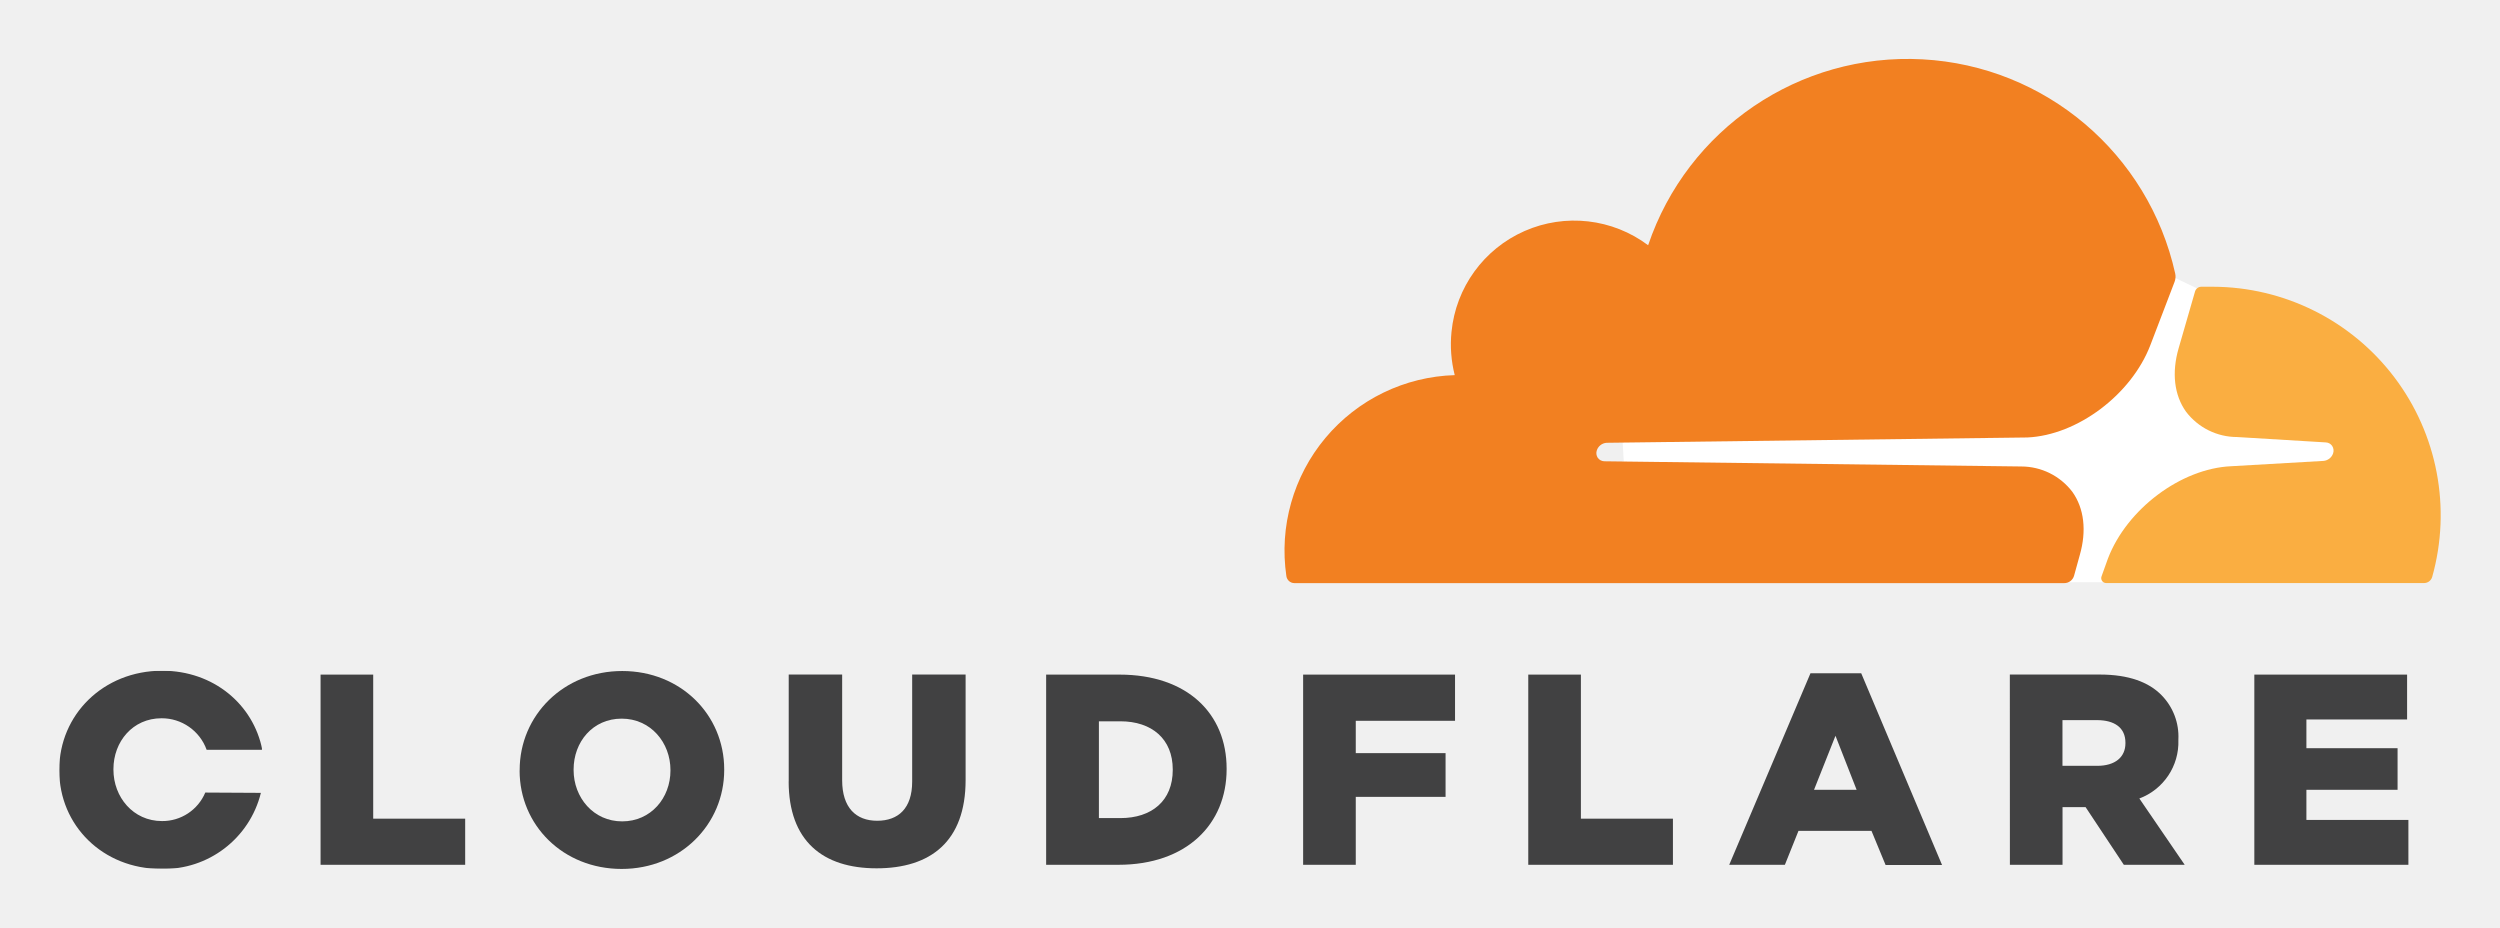
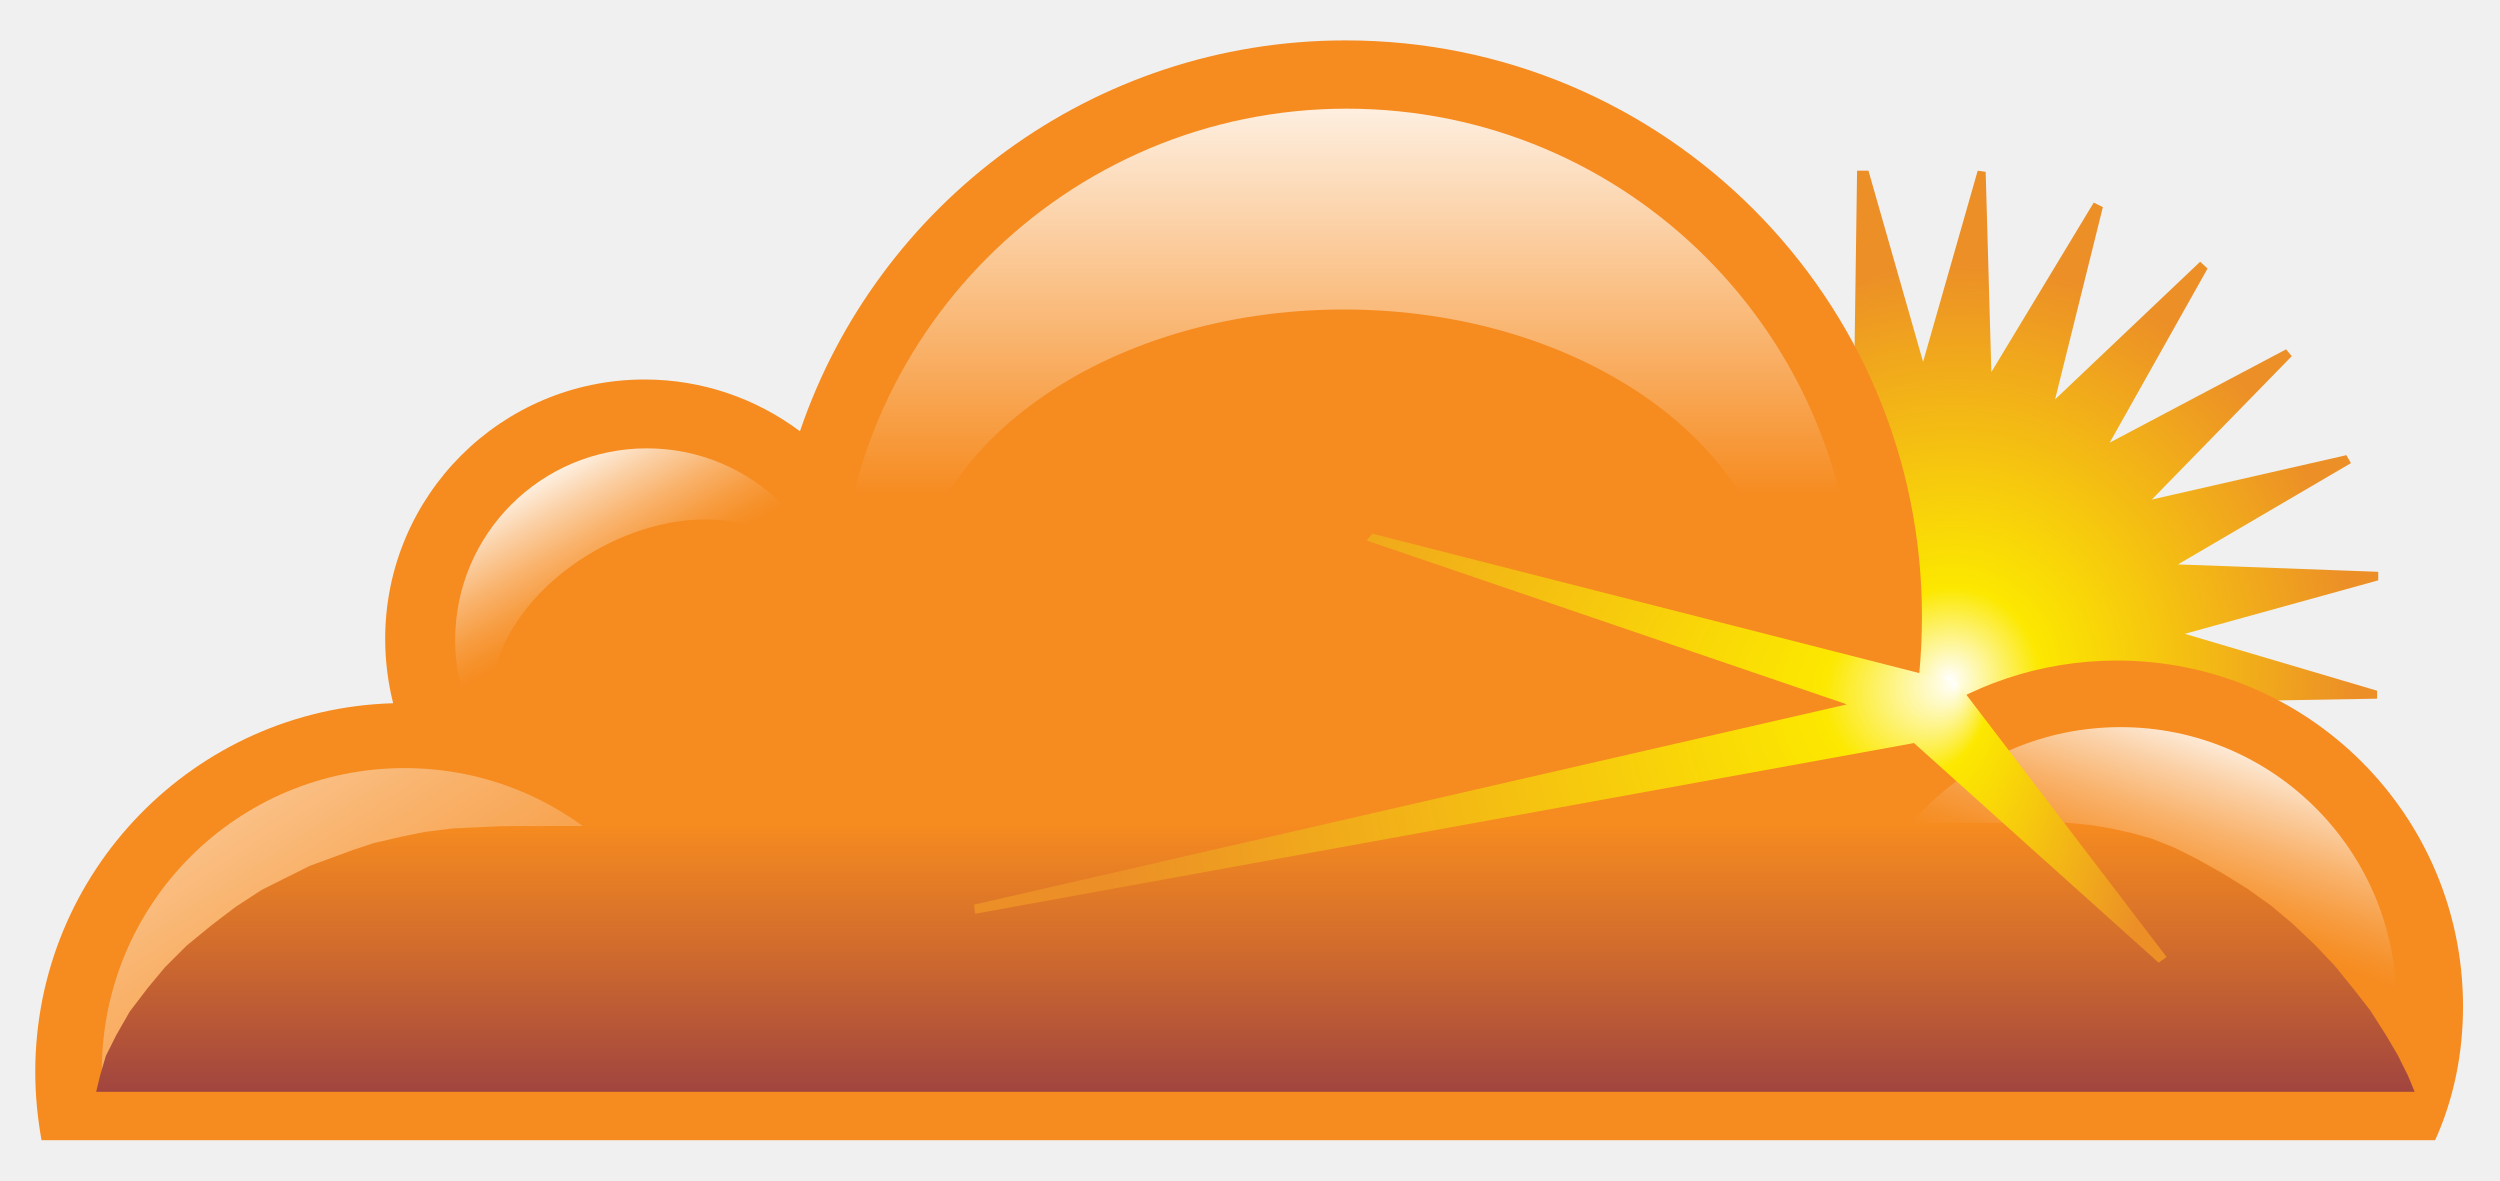
- <svg xmlns="http://www.w3.org/2000/svg" id="Layer_1" data-name="Layer 1" viewBox="0 0 404.2 150.03">
-   <defs>
-     <style>.cls-1,.cls-2{fill:none;}.cls-1{clip-rule:evenodd;}.cls-3{fill:#fff;}.cls-4{clip-path:url(#clip-path);}.cls-5{clip-path:url(#clip-path-2);}.cls-6{fill:#f28021;}.cls-7{clip-path:url(#clip-path-3);}.cls-8{fill:#faae41;}.cls-9{clip-path:url(#clip-path-5);}.cls-10{fill:#414142;}.cls-11{clip-path:url(#clip-path-7);}.cls-12{clip-path:url(#clip-path-9);}.cls-13{clip-path:url(#clip-path-11);}.cls-14{clip-path:url(#clip-path-13);}.cls-15{clip-path:url(#clip-path-15);}.cls-16{clip-path:url(#clip-path-17);}.cls-17{clip-path:url(#clip-path-19);}.cls-18{clip-path:url(#clip-path-21);}.cls-19{clip-path:url(#clip-path-23);}.cls-20{isolation:isolate;}.cls-21{clip-path:url(#clip-path-25);}.cls-22{clip-path:url(#clip-path-26);}</style>
-     <clipPath id="clip-path" transform="translate(9.58 9.58)">
-       <path class="cls-1" d="M326.67,80.19c1.14-3.94.72-7.58-1.2-10.26a10.39,10.39,0,0,0-8.25-4.09L249.8,65a1.34,1.34,0,0,1-1.06-.57,1.38,1.38,0,0,1-.14-1.22,1.8,1.8,0,0,1,1.57-1.2l68.05-.86c8.07-.37,16.81-6.93,19.87-14.93L342,36a2.33,2.33,0,0,0,.11-1.34,44.3,44.3,0,0,0-85.22-4.59,19.93,19.93,0,0,0-31.79,14,20.14,20.14,0,0,0,.52,7,28.38,28.38,0,0,0-27.22,32.49,1.32,1.32,0,0,0,1.3,1.14l124.48,0a1.64,1.64,0,0,0,1.57-1.18Z" />
-     </clipPath>
-     <clipPath id="clip-path-2" transform="translate(9.58 9.58)">
-       <rect class="cls-2" x="-109.25" y="-72.84" width="5458.87" height="642.11" />
-     </clipPath>
-     <clipPath id="clip-path-3" transform="translate(9.58 9.58)">
-       <path class="cls-1" d="M348.18,36.78c-.62,0-1.25,0-1.87,0a1.07,1.07,0,0,0-1,.78l-2.65,9.17c-1.14,3.94-.72,7.58,1.2,10.26a10.38,10.38,0,0,0,8.25,4.09l14.37.87a1.3,1.3,0,0,1,1,.56,1.37,1.37,0,0,1,.15,1.23,1.8,1.8,0,0,1-1.56,1.2l-14.93.86c-8.11.37-16.85,6.93-19.91,14.93L330.2,83.6a.8.8,0,0,0,.75,1.09h51.39a1.37,1.37,0,0,0,1.32-1,36.94,36.94,0,0,0-35.48-46.91" />
-     </clipPath>
-     <clipPath id="clip-path-5" transform="translate(9.58 9.58)">
-       <polygon class="cls-1" points="42.25 99.49 50.76 99.49 50.76 122.78 65.63 122.78 65.63 130.24 42.25 130.24 42.25 99.49" />
-     </clipPath>
-     <clipPath id="clip-path-7" transform="translate(9.58 9.58)">
-       <path class="cls-1" d="M74.44,115v-.09c0-8.83,7.11-16,16.58-16s16.49,7.08,16.49,15.91v.09c0,8.83-7.11,16-16.58,16s-16.5-7.07-16.5-15.9m24.39,0v-.09c0-4.44-3.2-8.31-7.89-8.31s-7.77,3.78-7.77,8.22v.09c0,4.44,3.2,8.3,7.85,8.3s7.81-3.78,7.81-8.22" />
-     </clipPath>
-     <clipPath id="clip-path-9" transform="translate(9.58 9.58)">
-       <path class="cls-1" d="M117.94,116.75V99.48h8.64v17.09c0,4.44,2.24,6.55,5.66,6.55s5.66-2,5.66-6.33V99.48h8.64v17.05c0,9.93-5.66,14.28-14.39,14.28s-14.22-4.44-14.22-14.06" />
-     </clipPath>
-     <clipPath id="clip-path-11" transform="translate(9.58 9.58)">
-       <path class="cls-1" d="M159.56,99.49h11.85c11,0,17.33,6.33,17.33,15.2v.09c0,8.87-6.45,15.46-17.5,15.46H159.56Zm12,23.2c5.09,0,8.47-2.81,8.47-7.78v-.09c0-4.92-3.38-7.78-8.47-7.78h-3.47v15.64Z" />
-     </clipPath>
-     <clipPath id="clip-path-13" transform="translate(9.58 9.58)">
-       <polygon class="cls-1" points="201.11 99.49 225.67 99.49 225.67 106.96 209.62 106.96 209.62 112.19 224.14 112.19 224.14 119.26 209.62 119.26 209.62 130.24 201.11 130.24 201.11 99.49" />
-     </clipPath>
-     <clipPath id="clip-path-15" transform="translate(9.58 9.58)">
-       <polygon class="cls-1" points="237.51 99.49 246.02 99.49 246.02 122.78 260.9 122.78 260.9 130.24 237.51 130.24 237.51 99.49" />
-     </clipPath>
-     <clipPath id="clip-path-17" transform="translate(9.58 9.58)">
-       <path class="cls-1" d="M283.14,99.27h8.2l13.07,31h-9.13L293,124.75H281.2L279,130.24h-9Zm7.46,18.85-3.42-8.74-3.47,8.74Z" />
-     </clipPath>
-     <clipPath id="clip-path-19" transform="translate(9.58 9.58)">
-       <path class="cls-1" d="M315.37,99.48H329.9c4.7,0,7.94,1.23,10,3.34a9.54,9.54,0,0,1,2.72,7.16v.09a9.73,9.73,0,0,1-6.31,9.45l7.33,10.72H333.8l-6.18-9.32h-3.73v9.32h-8.51Zm14.13,14.76c2.9,0,4.56-1.41,4.56-3.65v-.09c0-2.42-1.75-3.65-4.61-3.65h-5.57v7.38Z" />
-     </clipPath>
-     <clipPath id="clip-path-21" transform="translate(9.58 9.58)">
-       <polygon class="cls-1" points="354.9 99.49 379.6 99.49 379.6 106.74 363.32 106.74 363.32 111.39 378.06 111.39 378.06 118.11 363.32 118.11 363.32 122.99 379.81 122.99 379.81 130.24 354.9 130.24 354.9 99.49" />
-     </clipPath>
-     <clipPath id="clip-path-23" transform="translate(9.58 9.58)">
-       <rect class="cls-2" y="98.87" width="32.77" height="31.99" />
-     </clipPath>
-     <clipPath id="clip-path-25" transform="translate(9.58 9.58)">
-       <rect class="cls-2" y="97.75" width="34.5" height="34.5" />
-     </clipPath>
-     <clipPath id="clip-path-26" transform="translate(9.58 9.58)">
-       <path class="cls-1" d="M23.61,118.56a7.52,7.52,0,0,1-7,4.61c-4.65,0-7.85-3.87-7.85-8.31v-.09c0-4.44,3.12-8.22,7.77-8.22a7.71,7.71,0,0,1,7.3,5.1h9c-1.44-7.32-7.86-12.79-16.19-12.79C7.1,98.87,0,106,0,114.86V115c0,8.83,7,15.91,16.49,15.91a16.18,16.18,0,0,0,16.11-12.3Z" />
-     </clipPath>
-   </defs>
-   <polygon class="cls-3" points="351.7 44.95 355.28 46.66 358.63 52.49 381.07 70.9 381.07 88.74 381.07 94.04 263.67 94.27 261.95 64.57 351.7 44.95" />
-   <g class="cls-4">
-     <g class="cls-5">
-       <rect class="cls-6" x="198.06" width="163.23" height="103.85" />
+ <svg xmlns="http://www.w3.org/2000/svg" version="1.1" id="Layer_1" x="0px" y="0px" viewBox="0 0 439.4 207.4" enable-background="new 0 0 439.4 207.4" xml:space="preserve">
+   <g>
+     <radialGradient id="SVGID_1_" cx="344.656" cy="115.371" r="80.85" fx="342.677" fy="119.53" gradientUnits="userSpaceOnUse">
+       <stop offset="0" style="stop-color:#FFFFFF" />
+       <stop offset="0.19" style="stop-color:#FCE800" />
+       <stop offset="0.859" style="stop-color:#EC8F27" />
+     </radialGradient>
+     <polygon fill-rule="evenodd" clip-rule="evenodd" fill="url(#SVGID_1_)" points="338,63.6 347.6,30 349,30.2 350,65.4 368,35.6    369.6,36.4 361.2,70.2 386.7,46 388,47.2 370.8,77.8 401.8,61.4 402.8,62.6 378.2,87.8 412.4,80 413.2,81.4 382.8,99.2 418,100.5    418,102 384,111.4 417.8,121.4 417.8,122.8 382.6,123.4 412.4,142 411.6,143.6 377.7,135 401.6,160.4 400.8,161.8 370.4,144.4    386.7,175.2 385.2,176.4 360.2,151.8 368.4,185.6 366.8,186.6 349,156.4 348.4,191.2 346.6,191.6 337,158 327,191.6 325.2,191.2    325.2,156.4 324.2,156 304.8,185.2 313.2,151.4 287.6,175.4 286.2,174.2 303.6,143.8 272.4,160 271.4,158.8 296,134 261.6,141.6    261.2,140.2 291.6,122.4 256.8,121 256.2,119.6 289.9,110 256.6,100.2 256.8,98.6 291.8,98 262.2,80 262.4,78.4 296.7,87    272.4,61.4 273.6,60 304.4,76.8 287.6,46.4 288.6,45.2 314.4,69.8 306,35.6 305.7,35 325.9,65.4 326.4,30 328.4,30  " />
+     <g>
+       <path fill="#F68B1F" d="M432.9,176.9c0-33.6-27.2-60.8-60.8-60.8c-13.6,0-26.1,4.4-36.2,11.9c1.3-6.4,1.9-13,1.9-19.7    c0-55.9-45.3-101.2-101.3-101.2c-44.5,0-82.3,28.7-95.9,68.7c-7.6-5.7-17.1-9.1-27.3-9.1c-25.2,0-45.6,20.4-45.6,45.6    c0,3.9,0.5,7.7,1.4,11.3c-34.9,1-62.9,29.6-62.9,64.8c0,4.1,0.4,8.1,1.1,12h420.7C431.3,193.1,432.9,185.1,432.9,176.9z" />
    </g>
-   </g>
-   <g class="cls-7">
-     <g class="cls-5">
-       <rect class="cls-8" x="330.14" y="36.78" width="74.05" height="67.07" />
+     <linearGradient id="SVGID_2_" gradientUnits="userSpaceOnUse" x1="236.733" y1="87.311" x2="236.733" y2="8.01">
+       <stop offset="0" style="stop-color:#F68B1F" />
+       <stop offset="1" style="stop-color:#FFFFFF" />
+     </linearGradient>
+     <path fill-rule="evenodd" clip-rule="evenodd" fill="url(#SVGID_2_)" d="M326,108.4c0,49.3-40.1,80.5-89.4,80.5   c-49.3,0-89.2-31.2-89.2-80.5s40-89.3,89.3-89.3C286.1,19.1,326,59.1,326,108.4" />
+     <path fill-rule="evenodd" clip-rule="evenodd" fill="#F68B1F" d="M312.4,109c0,30.2-34.1,54.6-76.2,54.6   c-42.1,0-76.2-24.5-76.2-54.6c0-30.2,34.1-54.6,76.2-54.6C278.2,54.4,312.4,78.8,312.4,109" />
+     <linearGradient id="SVGID_3_" gradientUnits="userSpaceOnUse" x1="94.041" y1="61.513" x2="119.259" y2="86.731" gradientTransform="matrix(0.9642 0.2653 -0.2653 0.9642 21.1801 -3.7698)">
+       <stop offset="0" style="stop-color:#FFFFFF" />
+       <stop offset="4.820809e-02" style="stop-color:#FEF6ED" />
+       <stop offset="0.257" style="stop-color:#FBD0A5" />
+       <stop offset="0.444" style="stop-color:#F9B26B" />
+       <stop offset="0.603" style="stop-color:#F79D42" />
+       <stop offset="0.728" style="stop-color:#F69028" />
+       <stop offset="0.803" style="stop-color:#F68B1F" />
+     </linearGradient>
+     <circle fill="url(#SVGID_3_)" cx="113.7" cy="112.5" r="33.7" />
+     <path fill-rule="evenodd" clip-rule="evenodd" fill="#F68B1F" d="M141.1,99.6c5.7,9.9-1.4,24.7-16,33.1c-14.5,8.4-31,7.2-36.7-2.7   c-5.7-9.9,1.4-24.7,16-33.1C119,88.5,135.4,89.7,141.1,99.6" />
+     <g>
+       <linearGradient id="SVGID_4_" gradientUnits="userSpaceOnUse" x1="11.246" y1="88.281" x2="106.624" y2="235.133">
+         <stop offset="0" style="stop-color:#FFFFFF" />
+         <stop offset="4.820809e-02" style="stop-color:#FEF6ED" />
+         <stop offset="0.257" style="stop-color:#FBD0A5" />
+         <stop offset="0.444" style="stop-color:#F9B26B" />
+         <stop offset="0.603" style="stop-color:#F79D42" />
+         <stop offset="0.728" style="stop-color:#F69028" />
+         <stop offset="0.803" style="stop-color:#F68B1F" />
+       </linearGradient>
+       <path fill="url(#SVGID_4_)" d="M124.3,188.2c0-29.4-23.8-53.2-53.2-53.2c-29.4,0-53.2,23.8-53.2,53.2c0,0.1,0,0.2,0,0.3h106.4    C124.3,188.4,124.3,188.3,124.3,188.2z" />
    </g>
-   </g>
-   <g class="cls-9">
-     <g class="cls-5">
-       <rect class="cls-10" x="42.25" y="99.49" width="42.55" height="49.92" />
+     <g>
+       <linearGradient id="SVGID_5_" gradientUnits="userSpaceOnUse" x1="389.936" y1="125.283" x2="375.302" y2="168.177">
+         <stop offset="0" style="stop-color:#FFFFFF" />
+         <stop offset="4.820809e-02" style="stop-color:#FEF6ED" />
+         <stop offset="0.257" style="stop-color:#FBD0A5" />
+         <stop offset="0.444" style="stop-color:#F9B26B" />
+         <stop offset="0.603" style="stop-color:#F79D42" />
+         <stop offset="0.728" style="stop-color:#F69028" />
+         <stop offset="0.803" style="stop-color:#F68B1F" />
+       </linearGradient>
+       <path fill="url(#SVGID_5_)" d="M421.2,176.3c0-26.8-21.7-48.5-48.5-48.5c-26.8,0-48.5,21.7-48.5,48.5c0,3.8,0.4,7.4,1.3,11h94.5    C420.7,183.8,421.2,180.1,421.2,176.3z" />
    </g>
-   </g>
-   <g class="cls-11">
-     <g class="cls-5">
-       <rect class="cls-10" x="74.44" y="98.87" width="52.24" height="51.15" />
+     <g>
+       <linearGradient id="SVGID_6_" gradientUnits="userSpaceOnUse" x1="220.652" y1="144.88" x2="220.652" y2="191.754">
+         <stop offset="0" style="stop-color:#F68B1F" />
+         <stop offset="0.531" style="stop-color:#CB672F" />
+         <stop offset="1" style="stop-color:#A1453F" />
+       </linearGradient>
+       <polygon fill="url(#SVGID_6_)" points="423.2,189 421.4,185.4 419.4,182 416.6,177.6 413.8,174 410.4,169.8 407,166.2 403,162.4     399.2,159.2 395,156.2 390.8,153.6 386.2,151 382.2,149 378.2,147.4 374.6,146.4 371,145.6 367.4,145 363.2,144.6 88.4,145.2     84,145.4 79.6,145.6 74.8,146.2 70.8,147 65.6,148.2 62,149.4 58.2,150.8 54.4,152.2 49.6,154.6 46,156.4 41.4,159.4 37.2,162.6     32.8,166.2 29,170 26,173.6 22.8,177.8 20.4,182 18.6,185.6 17.6,189 16.9,191.9 424.4,191.9   " />
    </g>
-   </g>
-   <g class="cls-12">
-     <g class="cls-5">
-       <rect class="cls-10" x="117.94" y="99.48" width="47.77" height="50.5" />
-     </g>
-   </g>
-   <g class="cls-13">
-     <g class="cls-5">
-       <rect class="cls-10" x="159.56" y="99.49" width="48.34" height="49.92" />
-     </g>
-   </g>
-   <g class="cls-14">
-     <g class="cls-5">
-       <rect class="cls-10" x="201.11" y="99.49" width="43.73" height="49.92" />
-     </g>
-   </g>
-   <g class="cls-15">
-     <g class="cls-5">
-       <rect class="cls-10" x="237.51" y="99.49" width="42.55" height="49.92" />
-     </g>
-   </g>
-   <g class="cls-16">
-     <g class="cls-5">
-       <rect class="cls-10" x="270.06" y="99.27" width="53.52" height="50.14" />
-     </g>
-   </g>
-   <g class="cls-17">
-     <g class="cls-5">
-       <rect class="cls-10" x="315.38" y="99.48" width="47.42" height="49.93" />
-     </g>
-   </g>
-   <g class="cls-18">
-     <g class="cls-5">
-       <rect class="cls-10" x="354.9" y="99.49" width="44.08" height="49.92" />
-     </g>
-   </g>
-   <g class="cls-19">
-     <g class="cls-5">
-       <g class="cls-20">
-         <g class="cls-21">
-           <g class="cls-22">
-             <g class="cls-21">
-               <rect class="cls-10" y="98.87" width="51.93" height="51.15" />
-             </g>
-           </g>
-         </g>
-       </g>
-     </g>
+     <radialGradient id="SVGID_7_" cx="276.776" cy="139.446" r="108.216" fx="343.904" fy="119.827" gradientUnits="userSpaceOnUse">
+       <stop offset="0" style="stop-color:#FFFFFF" />
+       <stop offset="0.133" style="stop-color:#FCE800" />
+       <stop offset="0.859" style="stop-color:#EC8F27" />
+     </radialGradient>
+     <polygon fill-rule="evenodd" clip-rule="evenodd" fill="url(#SVGID_7_)" points="344,120 380.8,168.2 379.4,169.2 336.4,130.6    171.4,160.6 171.2,159 324.6,123.8 240.2,95 241.2,93.8  " />
  </g>
</svg>
